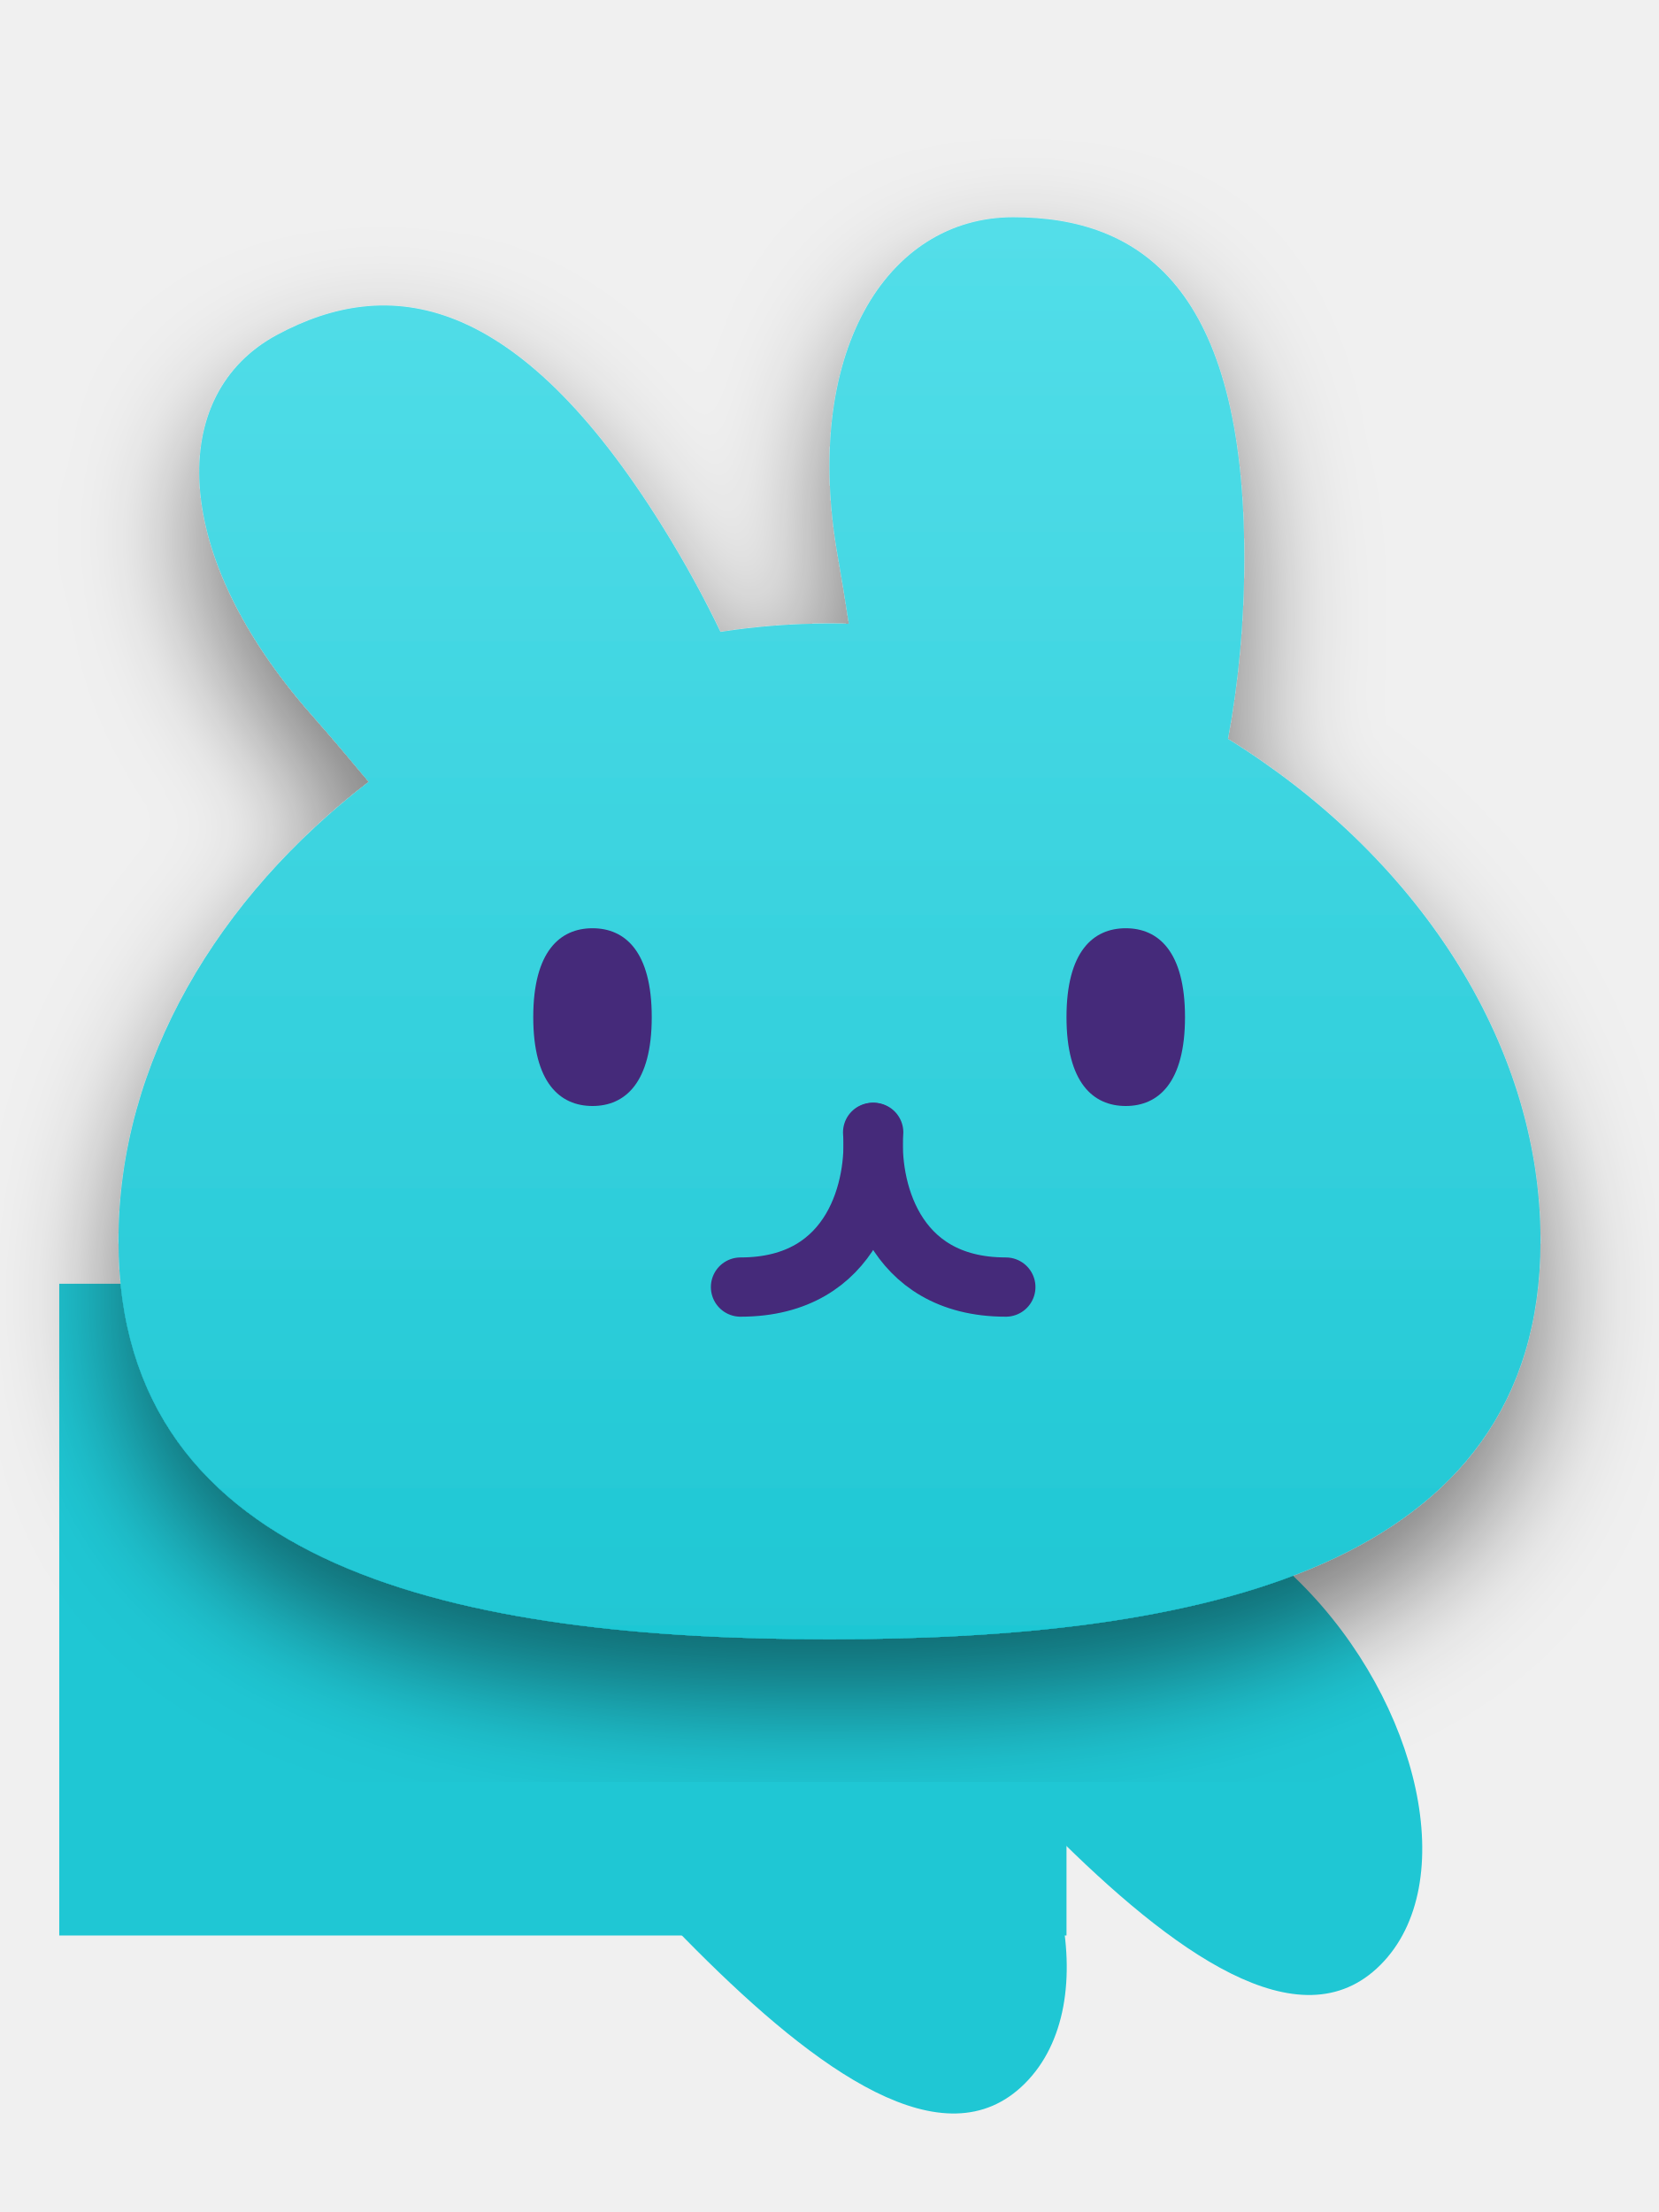
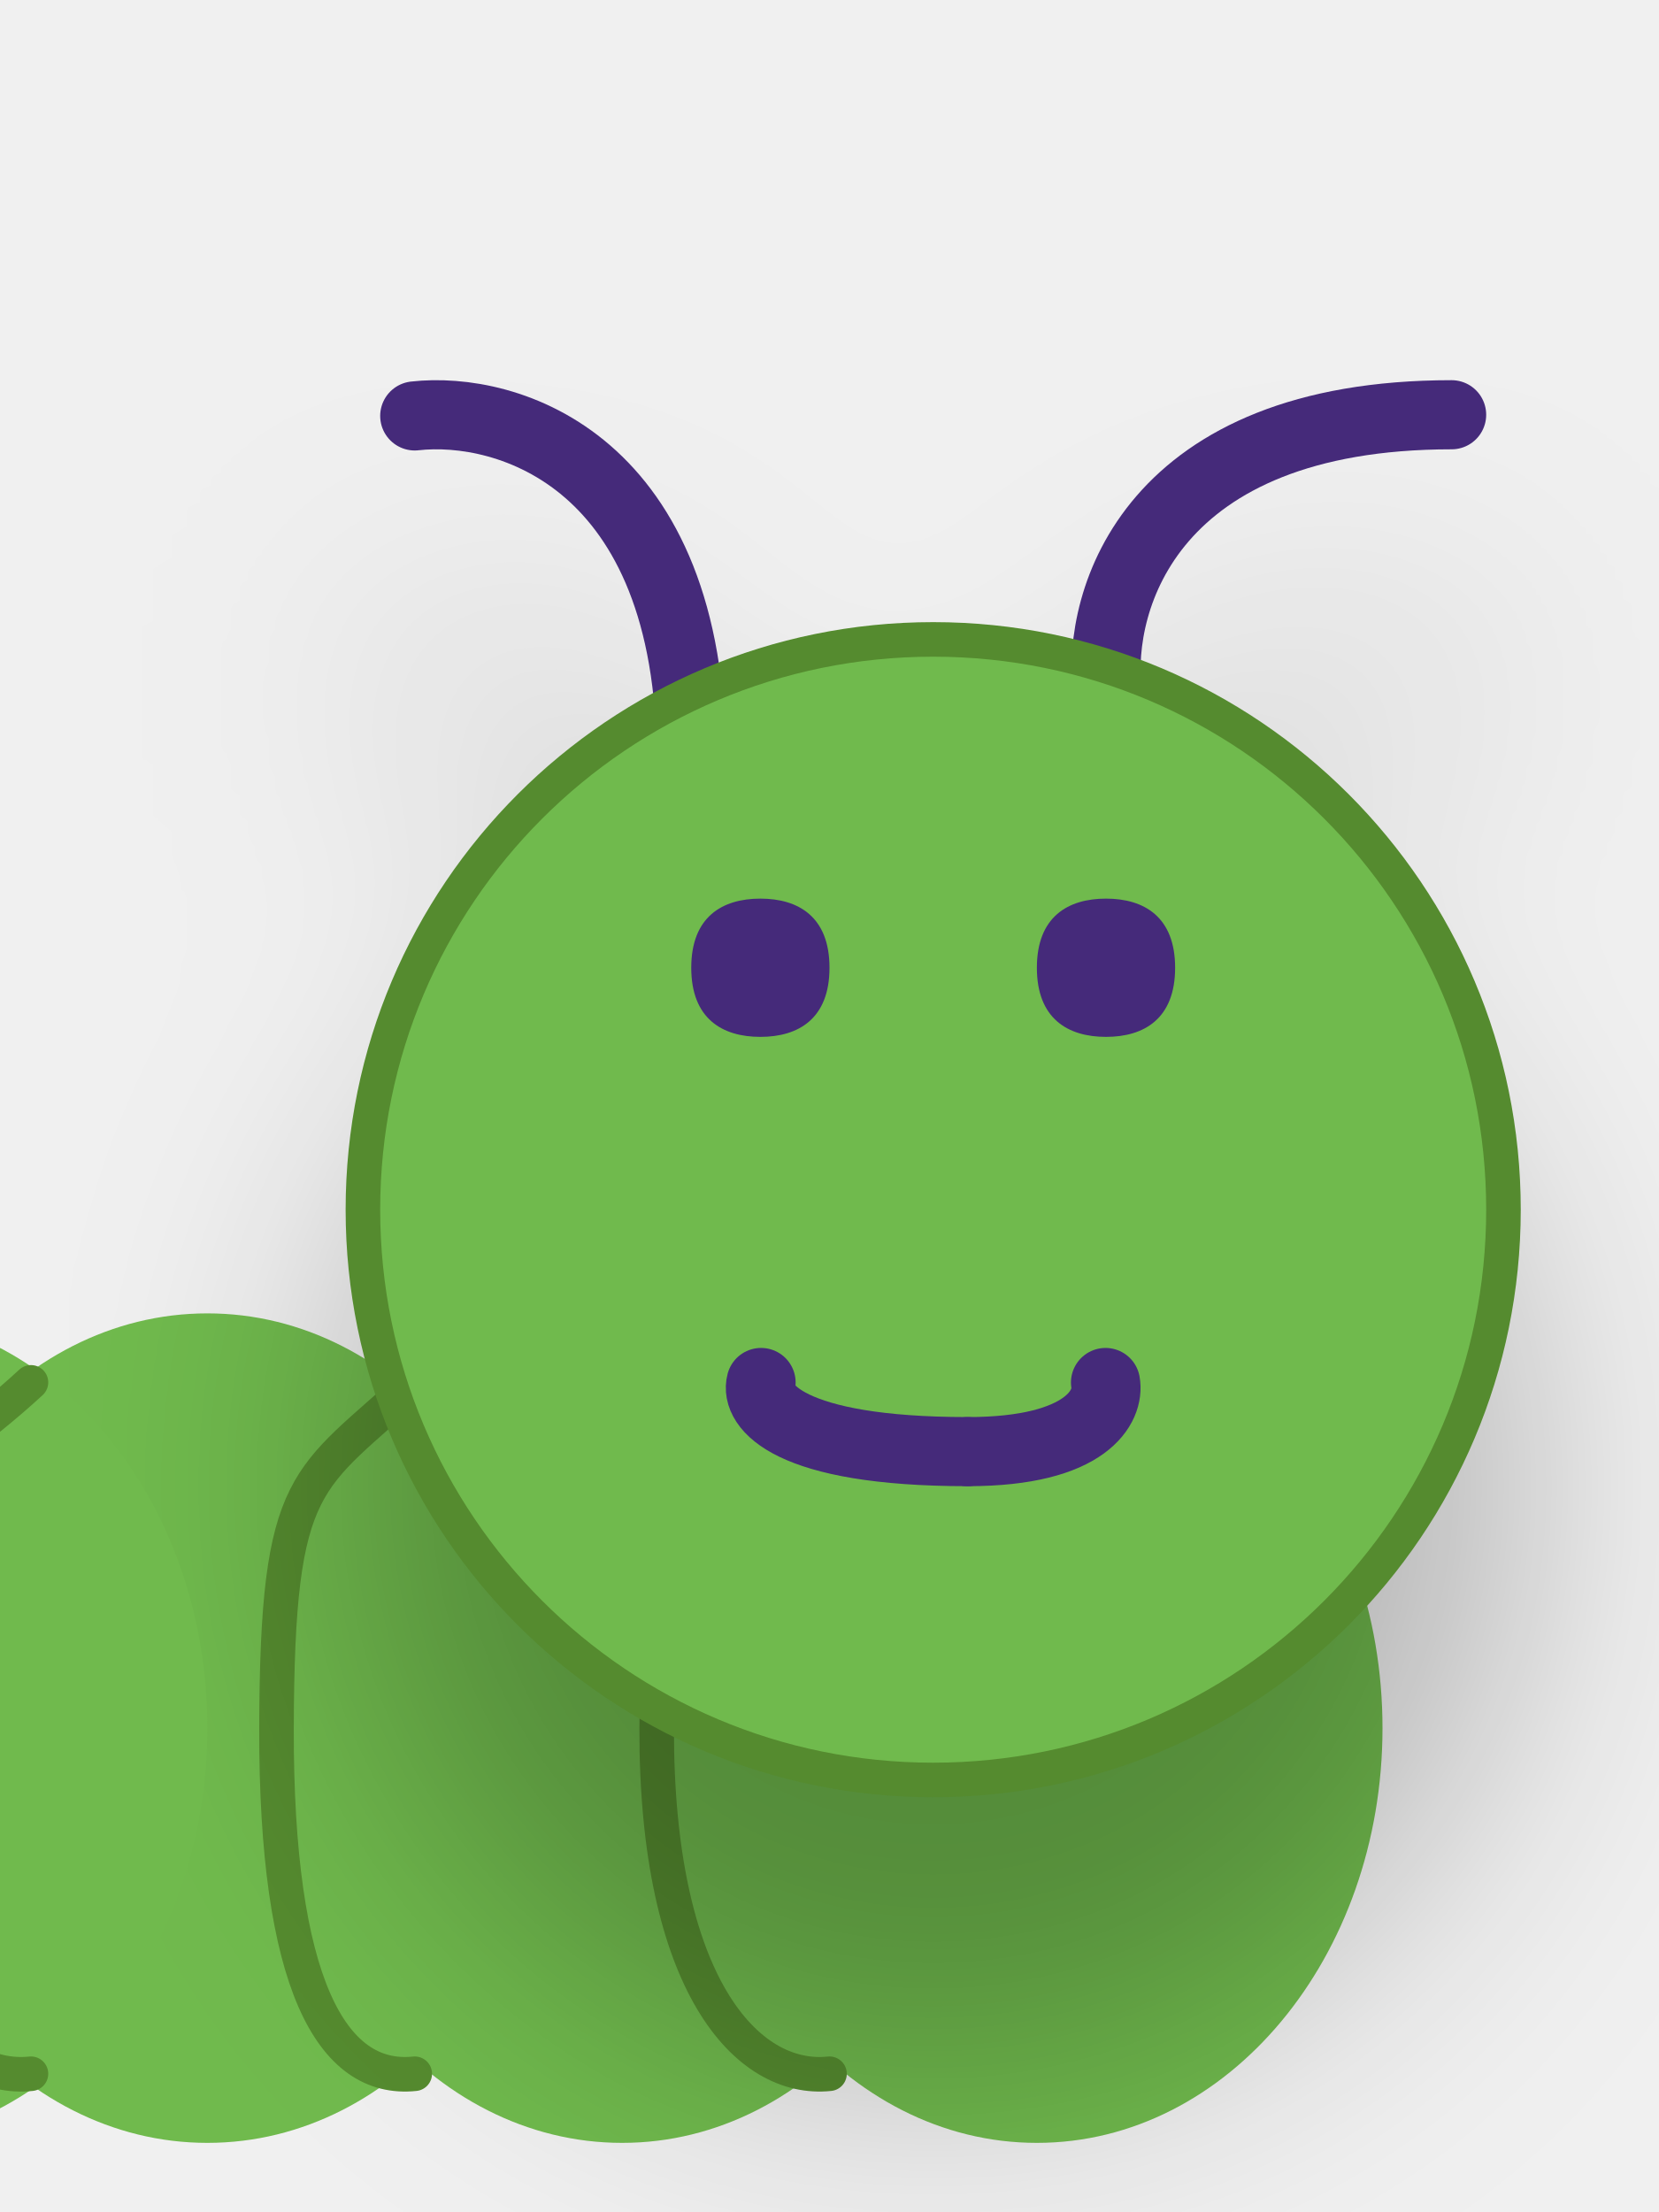
- <svg xmlns="http://www.w3.org/2000/svg" width="24" height="32" viewBox="0 0 28 32" fill="none">
-   <rect x="1" y="19" width="17" height="11" fill="#1FC7D4" />
-   <path d="M9.507 24.706C8.146 26.067 9.738 28.231 11.755 30.249C13.773 32.267 15.938 33.858 17.298 32.497C18.659 31.137 17.968 28.071 15.951 26.053C13.933 24.036 10.868 23.345 9.507 24.706Z" fill="#1FC7D4" />
-   <path d="M15.507 22.706C14.146 24.067 15.738 26.231 17.756 28.249C19.773 30.267 21.938 31.858 23.298 30.497C24.659 29.137 23.968 26.071 21.951 24.053C19.933 22.036 16.868 21.345 15.507 22.706Z" fill="#1FC7D4" />
-   <g filter="url(#filter0_d)">
-     <path fill-rule="evenodd" clip-rule="evenodd" d="M14.146 6.752C14.21 7.109 14.27 7.481 14.328 7.862C14.219 7.859 14.11 7.857 14 7.857C13.38 7.857 12.765 7.905 12.159 7.998C11.879 7.415 11.555 6.822 11.187 6.231C8.699 2.229 6.538 1.987 4.679 2.984C2.819 3.981 2.856 6.676 5.267 9.405C5.581 9.761 5.901 10.14 6.225 10.529C3.69 12.466 2 15.264 2 18.27C2 23.829 7.785 25 14 25C20.215 25 26 23.829 26 18.27C26 14.866 23.832 11.727 20.724 9.805C20.902 8.86 21 7.83 21 6.752C21 2.196 19.255 1 17.102 1C14.95 1 13.526 3.318 14.146 6.752Z" fill="url(#paint0_linear_bunnyhead_main)" />
-   </g>
-   <g transform="translate(2)">
-     <path d="M12.728 16.445C12.796 17.315 12.445 19.056 10.498 19.056" stroke="#452A7A" stroke-linecap="round" />
-     <path d="M12.746 16.445C12.678 17.315 13.03 19.056 14.976 19.056" stroke="#452A7A" stroke-linecap="round" />
-     <path d="M9 14.5C9 15.605 8.552 16 8 16C7.448 16 7 15.605 7 14.5C7 13.395 7.448 13 8 13C8.552 13 9 13.395 9 14.5Z" fill="#452A7A" />
-     <path d="M18 14.5C18 15.605 17.552 16 17 16C16.448 16 16 15.605 16 14.5C16 13.395 16.448 13 17 13C17.552 13 18 13.395 18 14.5Z" fill="#452A7A" />
+ <svg xmlns="http://www.w3.org/2000/svg" width="24" height="32" viewBox="0 0 24 32" fill="none">
+   <g clip-path="url(#clip0)">
+     <ellipse cx="15" cy="25" rx="5" ry="6" fill="#70BA4D" />
+     <ellipse cx="9" cy="25" rx="5" ry="6" fill="#70BA4D" />
+     <path d="M-10 26.452C-10 22.889 -7.112 20 -3.548 20H2V30H-6.452C-8.411 30 -10 28.411 -10 26.452Z" fill="#70BA4D" />
+     <path d="M2 20H3V30H2V20Z" fill="#1FC7D4" />
+     <path d="M15 20H-2V30H15V20Z" fill="#70BA4D" />
+     <path d="M12 30C10.795 30.127 9.491 28.683 9.5 25C9.509 21.317 10.577 21.441 12.134 20" stroke="#558B2F" stroke-width="0.5" stroke-linecap="round" />
+     <ellipse cx="3" cy="25" rx="5" ry="6" fill="#70BA4D" />
+     <path d="M6 30C4.795 30.127 3.991 28.683 4 25C4.009 21.317 4.443 21.441 6 20" stroke="#558B2F" stroke-width="0.5" stroke-linecap="round" />
+     <g filter="url(#filter0_d)">
+       <path d="M6 6.017C7.333 5.866 10 6.651 10 11" stroke="#452A7A" stroke-linecap="round" />
+       <path d="M16.017 10C15.866 8.667 16.651 6 21 6" stroke="#452A7A" stroke-linecap="round" />
+       <circle cx="13.5" cy="17.5" r="8.25" fill="#70BA4D" stroke="#558B2F" stroke-width="0.5" />
+       <path d="M15.993 20C16.054 20.333 15.74 21 14 21" stroke="#452A7A" stroke-linecap="round" />
+       <path d="M11.01 20C10.92 20.333 11.391 21 14 21" stroke="#452A7A" stroke-linecap="round" />
+       <path d="M12 14C12 14.736 11.552 15 11 15C10.448 15 10 14.736 10 14C10 13.264 10.448 13 11 13C11.552 13 12 13.264 12 14Z" fill="#452A7A" />
+       <path d="M17 14C17 14.736 16.552 15 16 15C15.448 15 15 14.736 15 14C15 13.264 15.448 13 16 13C16.552 13 17 13.264 17 14Z" fill="#452A7A" />
+     </g>
+     <ellipse cx="-2" cy="25" rx="5" ry="6" fill="#70BA4D" />
+     <path d="M0.448 30C-0.757 30.127 -2.009 28.683 -2 25C-1.991 21.317 -1.109 21.439 0.448 19.998" stroke="#558B2F" stroke-width="0.5" stroke-linecap="round" />
  </g>
  <defs>
-     <filter id="filter0_d">
+     <filter id="filter0_d" x="1" y="5.5" width="25" height="28.5" filterUnits="userSpaceOnUse" color-interpolation-filters="sRGB">
      <feFlood flood-opacity="0" result="BackgroundImageFix" />
      <feColorMatrix in="SourceAlpha" type="matrix" values="0 0 0 0 0 0 0 0 0 0 0 0 0 0 0 0 0 0 127 0" />
-       <feOffset dy="1" />
-       <feGaussianBlur stdDeviation="1" />
-       <feColorMatrix type="matrix" values="0 0 0 0 0 0 0 0 0 0 0 0 0 0 0 0 0 0 0.5 0" />
+       <feOffset dy="4" />
+       <feGaussianBlur stdDeviation="2" />
+       <feColorMatrix type="matrix" values="0 0 0 0 0 0 0 0 0 0 0 0 0 0 0 0 0 0 0.25 0" />
      <feBlend mode="normal" in2="BackgroundImageFix" result="effect1_dropShadow" />
      <feBlend mode="normal" in="SourceGraphic" in2="effect1_dropShadow" result="shape" />
    </filter>
-     <linearGradient id="paint0_linear_bunnyhead_main" x1="14" y1="1" x2="14" y2="25" gradientUnits="userSpaceOnUse">
-       <stop stop-color="#53DEE9" />
-       <stop offset="1" stop-color="#1FC7D4" />
-     </linearGradient>
+     <clipPath id="clip0">
+       <rect width="35" height="50" fill="white" transform="translate(-11)" />
+     </clipPath>
  </defs>
</svg>
